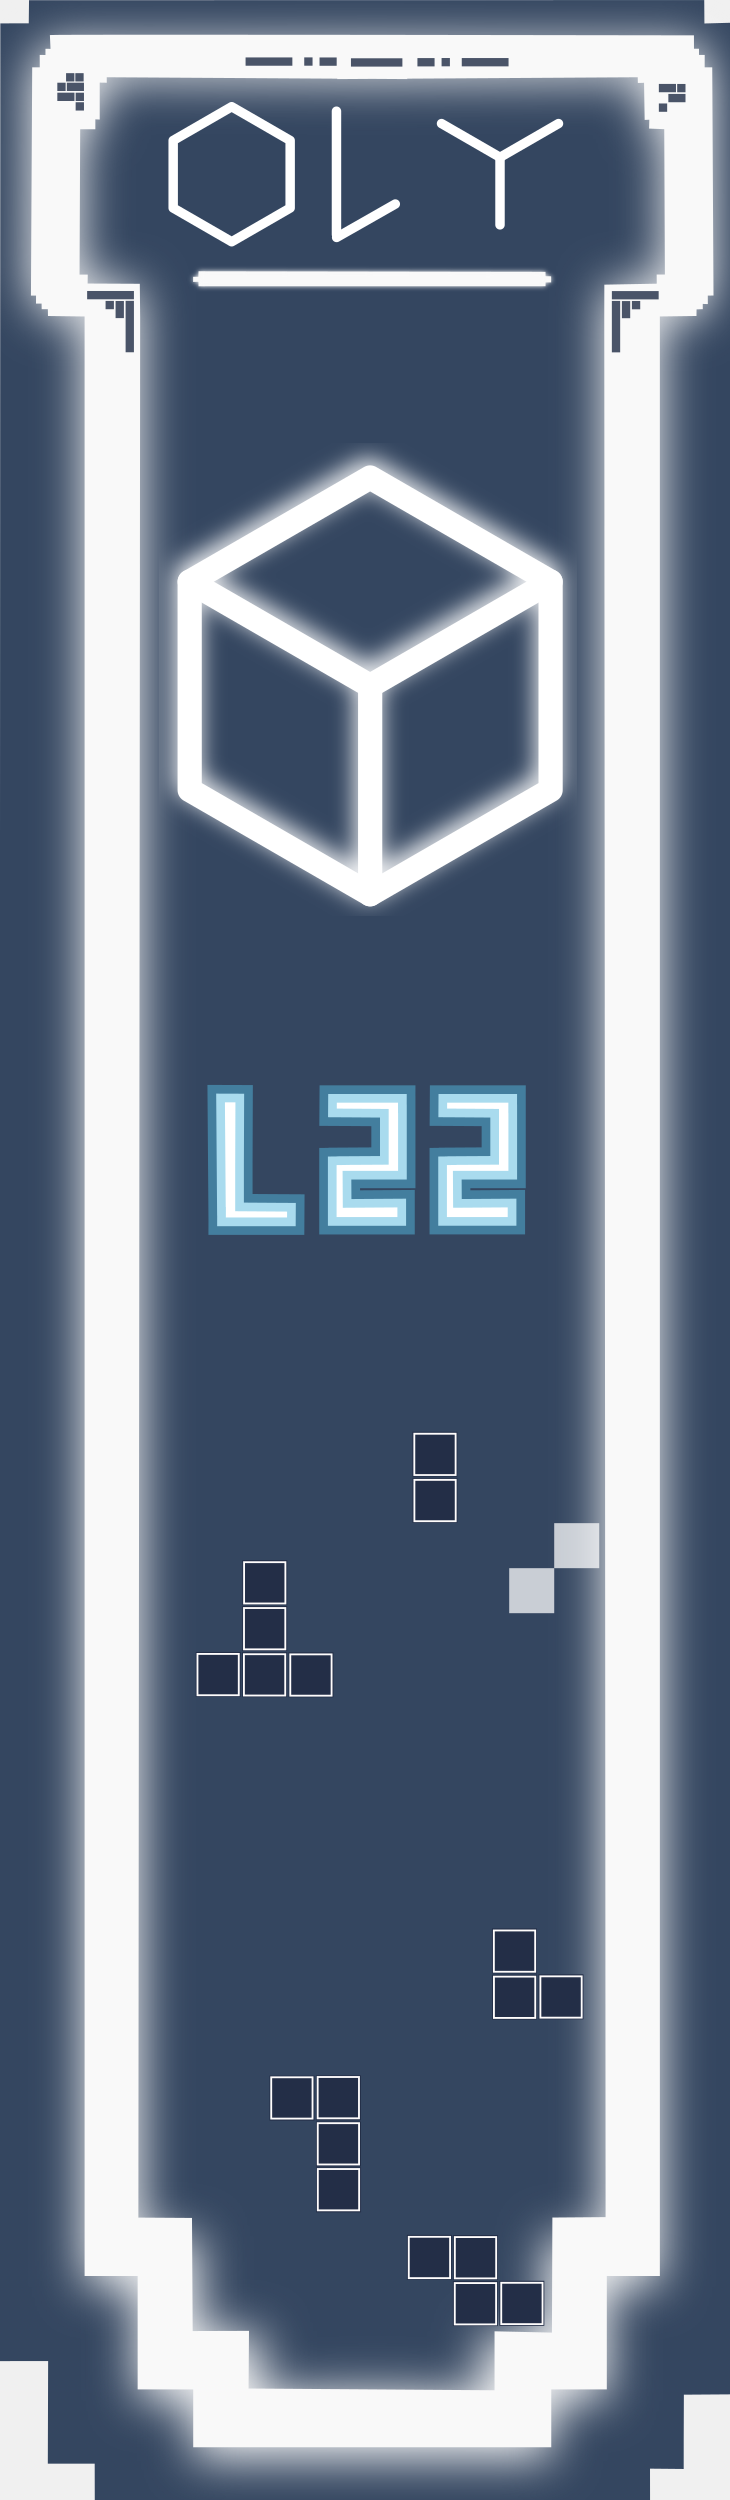
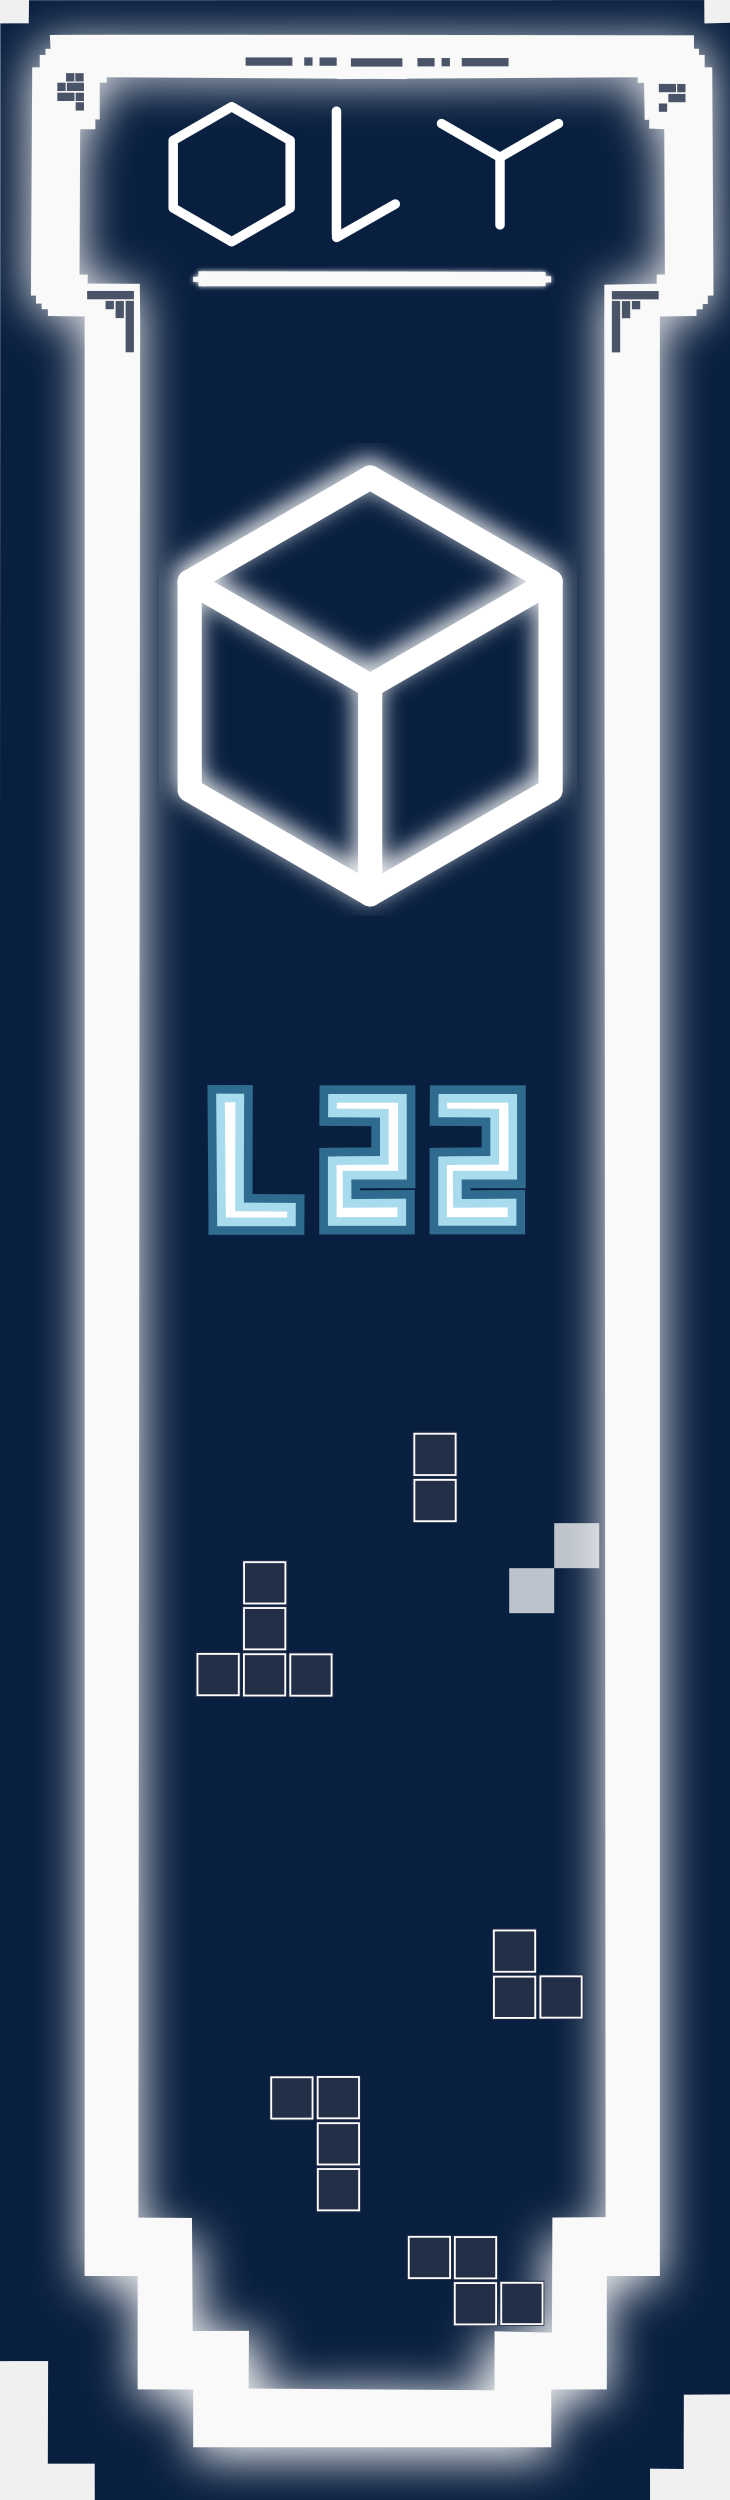
<svg xmlns="http://www.w3.org/2000/svg" width="146" height="500" viewBox="0 0 38.629 132.292" version="1.1" id="svg8">
  <defs id="defs2">
    <filter style="color-interpolation-filters:sRGB" id="filter1280" x="-0.083" width="1.165" y="-0.023" height="1.046">
      <feGaussianBlur stdDeviation="4.705" id="feGaussianBlur1282" />
    </filter>
    <filter style="color-interpolation-filters:sRGB" id="filter1398" x="-0.078" width="1.155" y="-0.067" height="1.134">
      <feGaussianBlur stdDeviation="0.56" id="feGaussianBlur1400" />
    </filter>
    <filter style="color-interpolation-filters:sRGB" id="filter1458" x="-0.019" width="1.038" y="-0.449" height="1.898">
      <feGaussianBlur stdDeviation="0.148" id="feGaussianBlur1460" />
    </filter>
  </defs>
  <g id="layer1" transform="translate(0,-164.7083)">
-     <path style="opacity:0.811;fill:#091f3f;fill-opacity:1;fill-rule:nonzero;stroke:none;stroke-width:0.1;stroke-linecap:round;stroke-linejoin:round;stroke-miterlimit:4;stroke-dasharray:none;stroke-dashoffset:0;stroke-opacity:1" d="m 1.521,165.942 0.015,-1.223 35.73,-0.007 0.009,1.239 1.375,-0.038 -0.019,125.497 -2.443,0.018 -0.008,2.388 -10e-4,1.543 -1.783,-0.017 0.003,1.668 -29.384,0.002 -0.004,-1.936 -2.481,0.003 0.017,-5.432 -2.581,0.004 L 0.018,165.946 Z" id="rect836" />
+     <path style="opacity:1;fill:#091f3f;fill-opacity:1;fill-rule:nonzero;stroke:none;stroke-width:0.1;stroke-linecap:round;stroke-linejoin:round;stroke-miterlimit:4;stroke-dasharray:none;stroke-dashoffset:0;stroke-opacity:1" d="m 1.521,165.942 0.015,-1.223 35.73,-0.007 0.009,1.239 1.375,-0.038 -0.019,125.497 -2.443,0.018 -0.008,2.388 -10e-4,1.543 -1.783,-0.017 0.003,1.668 -29.384,0.002 -0.004,-1.936 -2.481,0.003 0.017,-5.432 -2.581,0.004 L 0.018,165.946 Z" id="rect836" />
    <path id="path998" d="M 67.443,4.646 V 4.672 L 10.102,4.773 V 5.531 L 9.092,5.783 V 7.045 H 7.828 L 7.955,9.57 H 6.439 L 6.188,56.164 l 1.01,0.127 0.127,1.641 0.883,-0.125 0.127,1.135 h 1.137 l 0.125,1.391 7.324,0.1 V 460.488 h 10.607 v 23.146 h 11.111 v 11.82 h 22.617 26.375 22.617 v -11.82 h 11.111 V 460.488 H 131.967 V 60.432 l 7.324,-0.1 0.125,-1.391 h 1.137 l 0.127,-1.135 0.883,0.125 0.127,-1.641 1.01,-0.127 -0.252,-46.594 h -1.516 l 0.127,-2.525 h -1.264 V 5.783 L 138.785,5.531 V 4.773 L 81.443,4.672 V 4.646 l -7,0.012 z m -46.104,6.945 46.104,0.291 v 0.088 l 7,-0.045 7,0.045 v -0.088 l 46.104,-0.291 -0.125,1.389 1.389,-0.252 0.125,7.576 0.885,-0.127 v 1.895 l 3.029,0.125 0.127,29.674 h -1.641 l 0.125,1.895 -10.48,0.379 -0.125,6.439 V 450.637 h -11.617 v 19.701 H 96.611 v 12.312 c 0,0 -4.878,-0.141 -10.619,-0.273 -2.292,-0.198 -6.659,-0.235 -11.549,-0.197 -4.877,-0.037 -9.234,0.001 -11.531,0.197 -5.75,0.133 -10.637,0.273 -10.637,0.273 v -12.312 H 39.648 V 450.637 H 28.031 V 60.584 l -0.125,-6.439 -10.48,-0.379 0.125,-1.895 h -1.641 l 0.127,-29.674 3.029,-0.125 v -1.895 l 0.885,0.127 0.125,-7.576 1.389,0.252 z" style="fill:#f9f9f9;fill-opacity:1;stroke:none;stroke-width:1px;stroke-linecap:butt;stroke-linejoin:miter;stroke-opacity:1;filter:url(#filter1280)" transform="matrix(0.2649063,0,0,0.2603738,-0.0240453,165.7643)" />
    <g style="stroke:#ffffff;stroke-width:1.161;stroke-linecap:round;stroke-linejoin:round;stroke-miterlimit:4;stroke-dasharray:none;stroke-opacity:1;filter:url(#filter1398)" transform="matrix(1.102725,0,0,1.102725,0.3804346,-38.63565)" id="g1332">
      <path style="fill:none;stroke:#ffffff;stroke-width:1.161;stroke-linecap:round;stroke-linejoin:round;stroke-miterlimit:4;stroke-dasharray:none;stroke-opacity:1" d="m 8.66,212 v 10 l 8.66,5 8.66,-5 v -10 l -8.66,-5 z" id="path1326" />
      <path style="fill:none;stroke:#ffffff;stroke-width:1.161;stroke-linecap:round;stroke-linejoin:round;stroke-miterlimit:4;stroke-dasharray:none;stroke-opacity:1" d="m 8.66,212 8.66,5 8.66,-5" id="path1328" />
      <path style="fill:none;stroke:#ffffff;stroke-width:1.161;stroke-linecap:round;stroke-linejoin:round;stroke-miterlimit:4;stroke-dasharray:none;stroke-opacity:1" d="m 17.321,217 v 10" id="path1330" />
    </g>
    <g id="g951" transform="matrix(1.102725,0,0,1.102725,0.487275,-38.28854)" style="stroke:#ffffff;stroke-width:1.161;stroke-linecap:round;stroke-linejoin:round;stroke-miterlimit:4;stroke-dasharray:none;stroke-opacity:1">
      <path id="path838" d="m 8.66,212 v 10 l 8.66,5 8.66,-5 v -10 l -8.66,-5 z" style="fill:none;stroke:#ffffff;stroke-width:1.161;stroke-linecap:round;stroke-linejoin:round;stroke-miterlimit:4;stroke-dasharray:none;stroke-opacity:1" />
      <path id="path840" d="m 8.66,212 8.66,5 8.66,-5" style="fill:none;stroke:#ffffff;stroke-width:1.161;stroke-linecap:round;stroke-linejoin:round;stroke-miterlimit:4;stroke-dasharray:none;stroke-opacity:1" />
      <path id="path842" d="m 17.321,217 v 10" style="fill:none;stroke:#ffffff;stroke-width:1.161;stroke-linecap:round;stroke-linejoin:round;stroke-miterlimit:4;stroke-dasharray:none;stroke-opacity:1" />
    </g>
    <path style="fill:#f9f9f9;fill-opacity:1;stroke:none;stroke-width:0.325px;stroke-linecap:butt;stroke-linejoin:miter;stroke-opacity:1" d="m 10.498,179.354 -0.278,0.001 v 0.272 l 0.283,-0.008 0.003,0.236 18.361,-0.003 0.002,-0.201 0.295,0.002 v -0.323 l -0.297,-0.005 -0.001,-0.231 -18.36,-0.03 z" id="path1306" />
    <path id="path1308" d="m 10.498,179.354 -0.278,0.001 v 0.272 l 0.283,-0.008 0.003,0.236 18.361,-0.003 0.002,-0.201 0.295,0.002 v -0.323 l -0.297,-0.005 -0.001,-0.231 -18.36,-0.03 z" style="fill:#f9f9f9;fill-opacity:1;stroke:none;stroke-width:0.325px;stroke-linecap:butt;stroke-linejoin:miter;stroke-opacity:1;filter:url(#filter1458)" />
    <rect style="opacity:0.47;fill:#091f3f;fill-opacity:1;fill-rule:nonzero;stroke:none;stroke-width:0.883;stroke-linecap:butt;stroke-linejoin:miter;stroke-miterlimit:4;stroke-dasharray:none;stroke-dashoffset:0;stroke-opacity:1" id="rect1462" width="0.334" height="2.439" x="6.749" y="180.398" />
    <rect y="180.375" x="6.158" height="2.439" width="0.334" id="rect1464" style="opacity:0.47;fill:#091f3f;fill-opacity:1;fill-rule:nonzero;stroke:none;stroke-width:0.883;stroke-linecap:butt;stroke-linejoin:miter;stroke-miterlimit:4;stroke-dasharray:none;stroke-dashoffset:0;stroke-opacity:1" />
    <rect style="opacity:0.47;fill:#091f3f;fill-opacity:1;fill-rule:nonzero;stroke:none;stroke-width:0.376;stroke-linecap:butt;stroke-linejoin:miter;stroke-miterlimit:4;stroke-dasharray:none;stroke-dashoffset:0;stroke-opacity:1" id="rect1466" width="0.334" height="0.443" x="5.824" y="180.375" />
    <rect y="180.672" x="-32.594" height="2.439" width="0.334" id="rect1471" style="opacity:0.47;fill:#091f3f;fill-opacity:1;fill-rule:nonzero;stroke:none;stroke-width:0.883;stroke-linecap:butt;stroke-linejoin:miter;stroke-miterlimit:4;stroke-dasharray:none;stroke-dashoffset:0;stroke-opacity:1" transform="scale(-1,1)" />
    <rect style="opacity:0.47;fill:#091f3f;fill-opacity:1;fill-rule:nonzero;stroke:none;stroke-width:0.883;stroke-linecap:butt;stroke-linejoin:miter;stroke-miterlimit:4;stroke-dasharray:none;stroke-dashoffset:0;stroke-opacity:1" id="rect1473" width="0.334" height="2.439" x="-33.185" y="180.649" transform="scale(-1,1)" />
    <rect y="180.649" x="-33.519" height="0.443" width="0.334" id="rect1475" style="opacity:0.47;fill:#091f3f;fill-opacity:1;fill-rule:nonzero;stroke:none;stroke-width:0.376;stroke-linecap:butt;stroke-linejoin:miter;stroke-miterlimit:4;stroke-dasharray:none;stroke-dashoffset:0;stroke-opacity:1" transform="scale(-1,1)" />
    <rect y="-169.596" x="4.243" height="1.353" width="0.334" id="rect1479" style="opacity:0.47;fill:#091f3f;fill-opacity:1;fill-rule:nonzero;stroke:none;stroke-width:0.658;stroke-linecap:butt;stroke-linejoin:miter;stroke-miterlimit:4;stroke-dasharray:none;stroke-dashoffset:0;stroke-opacity:1" transform="scale(1,-1)" />
    <rect style="opacity:0.47;fill:#091f3f;fill-opacity:1;fill-rule:nonzero;stroke:none;stroke-width:0.561;stroke-linecap:butt;stroke-linejoin:miter;stroke-miterlimit:4;stroke-dasharray:none;stroke-dashoffset:0;stroke-opacity:1" id="rect1481" width="0.334" height="0.986" x="3.909" y="-169.596" transform="scale(1,-1)" />
    <rect y="-169.596" x="3.575" height="0.443" width="0.334" id="rect1483" style="opacity:0.47;fill:#091f3f;fill-opacity:1;fill-rule:nonzero;stroke:none;stroke-width:0.376;stroke-linecap:butt;stroke-linejoin:miter;stroke-miterlimit:4;stroke-dasharray:none;stroke-dashoffset:0;stroke-opacity:1" transform="scale(1,-1)" />
    <rect transform="matrix(0,-1,-1,0,0,0)" style="opacity:0.47;fill:#091f3f;fill-opacity:1;fill-rule:nonzero;stroke:none;stroke-width:0.693;stroke-linecap:butt;stroke-linejoin:miter;stroke-miterlimit:4;stroke-dasharray:none;stroke-dashoffset:0;stroke-opacity:1" id="rect1485" width="0.334" height="1.502" x="-169.93" y="-4.577" />
    <rect y="245.309" x="29.327" height="2.382" width="2.382" id="rect1487" style="opacity:0.734;fill:#ffffff;fill-opacity:1;fill-rule:nonzero;stroke:none;stroke-width:0.605;stroke-linecap:butt;stroke-linejoin:miter;stroke-miterlimit:4;stroke-dasharray:none;stroke-dashoffset:0;stroke-opacity:1" />
    <rect style="opacity:0.734;fill:#ffffff;fill-opacity:1;fill-rule:nonzero;stroke:none;stroke-width:0.605;stroke-linecap:butt;stroke-linejoin:miter;stroke-miterlimit:4;stroke-dasharray:none;stroke-dashoffset:0;stroke-opacity:1" id="rect1489" width="2.382" height="2.382" x="26.945" y="247.691" />
    <g id="g873" transform="translate(-1.111691,-0.5464924)">
      <rect y="279.944" x="17.836" height="2.382" width="2.382" id="rect1493" style="opacity:1;fill:#232e47;fill-opacity:1;fill-rule:nonzero;stroke:none;stroke-width:0.605;stroke-linecap:butt;stroke-linejoin:miter;stroke-miterlimit:4;stroke-dasharray:none;stroke-dashoffset:0;stroke-opacity:1" />
      <rect y="280.033" x="17.93" height="2.186" width="2.186" id="rect869" style="opacity:1;fill:#232e47;fill-opacity:1;fill-rule:nonzero;stroke:#fffdfd;stroke-width:0.098;stroke-linecap:butt;stroke-linejoin:miter;stroke-miterlimit:4;stroke-dasharray:none;stroke-dashoffset:0;stroke-opacity:1" />
    </g>
    <g transform="translate(-1.115825,-2.973218)" id="g879">
      <rect style="opacity:1;fill:#232e47;fill-opacity:1;fill-rule:nonzero;stroke:none;stroke-width:0.605;stroke-linecap:butt;stroke-linejoin:miter;stroke-miterlimit:4;stroke-dasharray:none;stroke-dashoffset:0;stroke-opacity:1" id="rect875" width="2.382" height="2.382" x="17.836" y="279.944" />
      <rect style="opacity:1;fill:#232e47;fill-opacity:1;fill-rule:nonzero;stroke:#fffdfd;stroke-width:0.098;stroke-linecap:butt;stroke-linejoin:miter;stroke-miterlimit:4;stroke-dasharray:none;stroke-dashoffset:0;stroke-opacity:1" id="rect877" width="2.186" height="2.186" x="17.93" y="280.033" />
    </g>
    <g transform="translate(-1.119959,-5.416479)" id="g885">
      <rect style="opacity:1;fill:#232e47;fill-opacity:1;fill-rule:nonzero;stroke:none;stroke-width:0.605;stroke-linecap:butt;stroke-linejoin:miter;stroke-miterlimit:4;stroke-dasharray:none;stroke-dashoffset:0;stroke-opacity:1" id="rect881" width="2.382" height="2.382" x="17.836" y="279.944" />
      <rect style="opacity:1;fill:#232e47;fill-opacity:1;fill-rule:nonzero;stroke:#fffdfd;stroke-width:0.098;stroke-linecap:butt;stroke-linejoin:miter;stroke-miterlimit:4;stroke-dasharray:none;stroke-dashoffset:0;stroke-opacity:1" id="rect883" width="2.186" height="2.186" x="17.93" y="280.033" />
    </g>
    <g id="g891" transform="translate(-3.57797,-5.401365)">
      <rect y="279.944" x="17.836" height="2.382" width="2.382" id="rect887" style="opacity:1;fill:#232e47;fill-opacity:1;fill-rule:nonzero;stroke:none;stroke-width:0.605;stroke-linecap:butt;stroke-linejoin:miter;stroke-miterlimit:4;stroke-dasharray:none;stroke-dashoffset:0;stroke-opacity:1" />
      <rect y="280.033" x="17.93" height="2.186" width="2.186" id="rect889" style="opacity:1;fill:#232e47;fill-opacity:1;fill-rule:nonzero;stroke:#fffdfd;stroke-width:0.098;stroke-linecap:butt;stroke-linejoin:miter;stroke-miterlimit:4;stroke-dasharray:none;stroke-dashoffset:0;stroke-opacity:1" />
    </g>
    <g id="g897" transform="rotate(-180,23.12474,274.5404)">
      <rect y="279.944" x="17.836" height="2.382" width="2.382" id="rect893" style="opacity:1;fill:#232e47;fill-opacity:1;fill-rule:nonzero;stroke:none;stroke-width:0.605;stroke-linecap:butt;stroke-linejoin:miter;stroke-miterlimit:4;stroke-dasharray:none;stroke-dashoffset:0;stroke-opacity:1" />
      <rect y="280.033" x="17.93" height="2.186" width="2.186" id="rect895" style="opacity:1;fill:#232e47;fill-opacity:1;fill-rule:nonzero;stroke:#fffdfd;stroke-width:0.098;stroke-linecap:butt;stroke-linejoin:miter;stroke-miterlimit:4;stroke-dasharray:none;stroke-dashoffset:0;stroke-opacity:1" />
    </g>
    <g id="g903" transform="rotate(-180,23.1268,275.7621)">
      <rect y="279.944" x="17.836" height="2.382" width="2.382" id="rect899" style="opacity:1;fill:#232e47;fill-opacity:1;fill-rule:nonzero;stroke:none;stroke-width:0.605;stroke-linecap:butt;stroke-linejoin:miter;stroke-miterlimit:4;stroke-dasharray:none;stroke-dashoffset:0;stroke-opacity:1" />
      <rect y="280.033" x="17.93" height="2.186" width="2.186" id="rect901" style="opacity:1;fill:#232e47;fill-opacity:1;fill-rule:nonzero;stroke:#fffdfd;stroke-width:0.098;stroke-linecap:butt;stroke-linejoin:miter;stroke-miterlimit:4;stroke-dasharray:none;stroke-dashoffset:0;stroke-opacity:1" />
    </g>
    <g transform="rotate(-180,24.35581,275.7545)" id="g909">
      <rect style="opacity:1;fill:#232e47;fill-opacity:1;fill-rule:nonzero;stroke:none;stroke-width:0.605;stroke-linecap:butt;stroke-linejoin:miter;stroke-miterlimit:4;stroke-dasharray:none;stroke-dashoffset:0;stroke-opacity:1" id="rect905" width="2.382" height="2.382" x="17.836" y="279.944" />
      <rect style="opacity:1;fill:#232e47;fill-opacity:1;fill-rule:nonzero;stroke:#fffdfd;stroke-width:0.098;stroke-linecap:butt;stroke-linejoin:miter;stroke-miterlimit:4;stroke-dasharray:none;stroke-dashoffset:0;stroke-opacity:1" id="rect907" width="2.186" height="2.186" x="17.93" y="280.033" />
    </g>
    <g transform="matrix(1,0,0,-1,-5.014295,529.5927)" id="g915">
      <rect style="opacity:1;fill:#232e47;fill-opacity:1;fill-rule:nonzero;stroke:none;stroke-width:0.605;stroke-linecap:butt;stroke-linejoin:miter;stroke-miterlimit:4;stroke-dasharray:none;stroke-dashoffset:0;stroke-opacity:1" id="rect911" width="2.382" height="2.382" x="17.836" y="279.944" />
      <rect style="opacity:1;fill:#232e47;fill-opacity:1;fill-rule:nonzero;stroke:#fffdfd;stroke-width:0.098;stroke-linecap:butt;stroke-linejoin:miter;stroke-miterlimit:4;stroke-dasharray:none;stroke-dashoffset:0;stroke-opacity:1" id="rect913" width="2.186" height="2.186" x="17.93" y="280.033" />
    </g>
    <g id="g921" transform="matrix(1,0,0,-1,-5.018429,532.0194)">
      <rect y="279.944" x="17.836" height="2.382" width="2.382" id="rect917" style="opacity:1;fill:#232e47;fill-opacity:1;fill-rule:nonzero;stroke:none;stroke-width:0.605;stroke-linecap:butt;stroke-linejoin:miter;stroke-miterlimit:4;stroke-dasharray:none;stroke-dashoffset:0;stroke-opacity:1" />
      <rect y="280.033" x="17.93" height="2.186" width="2.186" id="rect919" style="opacity:1;fill:#232e47;fill-opacity:1;fill-rule:nonzero;stroke:#fffdfd;stroke-width:0.098;stroke-linecap:butt;stroke-linejoin:miter;stroke-miterlimit:4;stroke-dasharray:none;stroke-dashoffset:0;stroke-opacity:1" />
    </g>
    <g id="g927" transform="matrix(1,0,0,-1,-5.022563,534.4627)">
      <rect y="279.944" x="17.836" height="2.382" width="2.382" id="rect923" style="opacity:1;fill:#232e47;fill-opacity:1;fill-rule:nonzero;stroke:none;stroke-width:0.605;stroke-linecap:butt;stroke-linejoin:miter;stroke-miterlimit:4;stroke-dasharray:none;stroke-dashoffset:0;stroke-opacity:1" />
      <rect y="280.033" x="17.93" height="2.186" width="2.186" id="rect925" style="opacity:1;fill:#232e47;fill-opacity:1;fill-rule:nonzero;stroke:#fffdfd;stroke-width:0.098;stroke-linecap:butt;stroke-linejoin:miter;stroke-miterlimit:4;stroke-dasharray:none;stroke-dashoffset:0;stroke-opacity:1" />
    </g>
    <g transform="matrix(1,0,0,-1,-7.480574,534.4475)" id="g933">
      <rect style="opacity:1;fill:#232e47;fill-opacity:1;fill-rule:nonzero;stroke:none;stroke-width:0.605;stroke-linecap:butt;stroke-linejoin:miter;stroke-miterlimit:4;stroke-dasharray:none;stroke-dashoffset:0;stroke-opacity:1" id="rect929" width="2.382" height="2.382" x="17.836" y="279.944" />
      <rect style="opacity:1;fill:#232e47;fill-opacity:1;fill-rule:nonzero;stroke:#fffdfd;stroke-width:0.098;stroke-linecap:butt;stroke-linejoin:miter;stroke-miterlimit:4;stroke-dasharray:none;stroke-dashoffset:0;stroke-opacity:1" id="rect931" width="2.186" height="2.186" x="17.93" y="280.033" />
    </g>
    <g id="g939" transform="matrix(1,0,0,-1,-2.569497,534.4709)">
      <rect y="279.944" x="17.836" height="2.382" width="2.382" id="rect935" style="opacity:1;fill:#232e47;fill-opacity:1;fill-rule:nonzero;stroke:none;stroke-width:0.605;stroke-linecap:butt;stroke-linejoin:miter;stroke-miterlimit:4;stroke-dasharray:none;stroke-dashoffset:0;stroke-opacity:1" />
      <rect y="280.033" x="17.93" height="2.186" width="2.186" id="rect937" style="opacity:1;fill:#232e47;fill-opacity:1;fill-rule:nonzero;stroke:#fffdfd;stroke-width:0.098;stroke-linecap:butt;stroke-linejoin:miter;stroke-miterlimit:4;stroke-dasharray:none;stroke-dashoffset:0;stroke-opacity:1" />
    </g>
    <g transform="rotate(-180,21.01999,261.3975)" id="g945">
      <rect style="opacity:1;fill:#232e47;fill-opacity:1;fill-rule:nonzero;stroke:none;stroke-width:0.605;stroke-linecap:butt;stroke-linejoin:miter;stroke-miterlimit:4;stroke-dasharray:none;stroke-dashoffset:0;stroke-opacity:1" id="rect941" width="2.382" height="2.382" x="17.836" y="279.944" />
      <rect style="opacity:1;fill:#232e47;fill-opacity:1;fill-rule:nonzero;stroke:#fffdfd;stroke-width:0.098;stroke-linecap:butt;stroke-linejoin:miter;stroke-miterlimit:4;stroke-dasharray:none;stroke-dashoffset:0;stroke-opacity:1" id="rect943" width="2.186" height="2.186" x="17.93" y="280.033" />
    </g>
    <g transform="rotate(-180,21.02206,262.6191)" id="g952">
      <rect style="opacity:1;fill:#232e47;fill-opacity:1;fill-rule:nonzero;stroke:none;stroke-width:0.605;stroke-linecap:butt;stroke-linejoin:miter;stroke-miterlimit:4;stroke-dasharray:none;stroke-dashoffset:0;stroke-opacity:1" id="rect947" width="2.382" height="2.382" x="17.836" y="279.944" />
      <rect style="opacity:1;fill:#232e47;fill-opacity:1;fill-rule:nonzero;stroke:#fffdfd;stroke-width:0.098;stroke-linecap:butt;stroke-linejoin:miter;stroke-miterlimit:4;stroke-dasharray:none;stroke-dashoffset:0;stroke-opacity:1" id="rect949" width="2.186" height="2.186" x="17.93" y="280.033" />
    </g>
    <g transform="rotate(-180,22.09097,283.8704)" id="g958">
      <rect style="opacity:1;fill:#232e47;fill-opacity:1;fill-rule:nonzero;stroke:none;stroke-width:0.605;stroke-linecap:butt;stroke-linejoin:miter;stroke-miterlimit:4;stroke-dasharray:none;stroke-dashoffset:0;stroke-opacity:1" id="rect954" width="2.382" height="2.382" x="17.836" y="279.944" />
      <rect style="opacity:1;fill:#232e47;fill-opacity:1;fill-rule:nonzero;stroke:#fffdfd;stroke-width:0.098;stroke-linecap:butt;stroke-linejoin:miter;stroke-miterlimit:4;stroke-dasharray:none;stroke-dashoffset:0;stroke-opacity:1" id="rect956" width="2.186" height="2.186" x="17.93" y="280.033" />
    </g>
    <g id="g964" transform="rotate(-180,23.31997,283.8628)">
      <rect y="279.944" x="17.836" height="2.382" width="2.382" id="rect960" style="opacity:1;fill:#232e47;fill-opacity:1;fill-rule:nonzero;stroke:none;stroke-width:0.605;stroke-linecap:butt;stroke-linejoin:miter;stroke-miterlimit:4;stroke-dasharray:none;stroke-dashoffset:0;stroke-opacity:1" />
      <rect y="280.033" x="17.93" height="2.186" width="2.186" id="rect962" style="opacity:1;fill:#232e47;fill-opacity:1;fill-rule:nonzero;stroke:#fffdfd;stroke-width:0.098;stroke-linecap:butt;stroke-linejoin:miter;stroke-miterlimit:4;stroke-dasharray:none;stroke-dashoffset:0;stroke-opacity:1" />
    </g>
    <g transform="rotate(-180,22.09261,282.6526)" id="g976">
      <rect style="opacity:1;fill:#232e47;fill-opacity:1;fill-rule:nonzero;stroke:none;stroke-width:0.605;stroke-linecap:butt;stroke-linejoin:miter;stroke-miterlimit:4;stroke-dasharray:none;stroke-dashoffset:0;stroke-opacity:1" id="rect972" width="2.382" height="2.382" x="17.836" y="279.944" />
      <rect style="opacity:1;fill:#232e47;fill-opacity:1;fill-rule:nonzero;stroke:#fffdfd;stroke-width:0.098;stroke-linecap:butt;stroke-linejoin:miter;stroke-miterlimit:4;stroke-dasharray:none;stroke-dashoffset:0;stroke-opacity:1" id="rect974" width="2.186" height="2.186" x="17.93" y="280.033" />
    </g>
    <g id="g922" transform="rotate(-180,20.87362,282.6467)">
      <rect y="279.944" x="17.836" height="2.382" width="2.382" id="rect918" style="opacity:1;fill:#232e47;fill-opacity:1;fill-rule:nonzero;stroke:none;stroke-width:0.605;stroke-linecap:butt;stroke-linejoin:miter;stroke-miterlimit:4;stroke-dasharray:none;stroke-dashoffset:0;stroke-opacity:1" />
      <rect y="280.033" x="17.93" height="2.186" width="2.186" id="rect920" style="opacity:1;fill:#232e47;fill-opacity:1;fill-rule:nonzero;stroke:#fffdfd;stroke-width:0.098;stroke-linecap:butt;stroke-linejoin:miter;stroke-miterlimit:4;stroke-dasharray:none;stroke-dashoffset:0;stroke-opacity:1" />
    </g>
    <path id="path924" d="m 9.164,172.141 v 3.574 l 3.095,1.787 3.095,-1.787 v -3.574 l -3.095,-1.787 z" style="fill:none;stroke:#ffffff;stroke-width:0.5;stroke-linecap:round;stroke-linejoin:round;stroke-miterlimit:4;stroke-dasharray:none;stroke-opacity:1" />
    <g style="stroke-width:1.543;stroke-miterlimit:4;stroke-dasharray:none" id="g959" transform="matrix(0.324099,0,0,0.324099,47.22584,108.0851)">
      <path id="path936" d="m -73.627,194.884 9.55,5.514 9.55,-5.514" style="fill:none;stroke:#ffffff;stroke-width:1.543;stroke-linecap:round;stroke-linejoin:round;stroke-miterlimit:4;stroke-dasharray:none;stroke-opacity:1" />
      <path id="path938" d="m -64.077,200.397 v 11.027" style="fill:none;stroke:#ffffff;stroke-width:1.543;stroke-linecap:round;stroke-linejoin:round;stroke-miterlimit:4;stroke-dasharray:none;stroke-opacity:1" />
    </g>
    <g style="stroke-width:1.543;stroke-miterlimit:4;stroke-dasharray:none" id="g969" transform="matrix(0.324099,0,0,0.324099,38.38645,109.161)">
      <path style="fill:none;stroke:#ffffff;stroke-width:1.543;stroke-linecap:round;stroke-linejoin:round;stroke-miterlimit:4;stroke-dasharray:none;stroke-opacity:1" d="M -63.505,189.545 V 209.694" id="path946" />
      <path id="path965" d="m -53.897,204.702 -9.582,5.457" style="fill:#83a9ff;fill-opacity:1;stroke:#ffffff;stroke-width:1.543;stroke-linecap:round;stroke-linejoin:round;stroke-miterlimit:4;stroke-dasharray:none;stroke-opacity:1" />
    </g>
    <rect style="opacity:1;fill:#222e47;fill-opacity:0.812;fill-rule:nonzero;stroke:none;stroke-width:0.034;stroke-linecap:butt;stroke-linejoin:miter;stroke-miterlimit:4;stroke-dasharray:none;stroke-dashoffset:0;stroke-opacity:1" id="rect993" width="0.44" height="0.44" x="6.182" y="181.896" />
    <path style="fill:#f9f9f9;fill-opacity:1;stroke:none;stroke-width:0.262px;stroke-linecap:butt;stroke-linejoin:miter;stroke-opacity:1" d="m 2.64,166.566 0.033,0.727 -0.267,-0.002 v 0.327 l -0.305,-0.003 0.004,0.657 H 1.704 l -0.067,12.077 0.27,0.002 -0.002,0.423 0.296,-0.002 0.004,0.297 0.327,0.003 0.007,0.358 1.938,0.026 v 103.692 h 2.807 v 5.999 h 2.94 v 3.064 h 5.984 6.978 5.984 v -3.064 h 2.94 v -5.999 h 2.807 V 181.455 l 1.938,-0.026 0.004,-0.349 0.33,-0.012 -0.002,-0.277 0.269,0.009 -0.002,-0.449 0.302,-0.004 -0.067,-12.077 h -0.401 l 0.003,-0.655 h -0.303 v -0.327 l -0.265,-0.002 -0.002,-0.707 c 0,0 -34.063,-0.066 -34.081,-0.015 z m 3.007,2.23 12.198,0.075 v 0.023 l 1.852,-0.012 1.852,0.012 v -0.023 l 12.198,-0.075 0.006,0.303 0.328,-0.009 0.033,1.964 0.246,-0.01 -0.012,0.468 0.802,0.032 0.034,7.691 H 34.749 l 0.004,0.485 -2.773,0.052 -0.004,1.721 0.07,100.538 -2.816,0.023 -0.023,6.089 -3.037,-0.07 -4e-6,3.121 -13.017,-0.093 0.023,-3.051 -2.98,0.01 -0.037,-5.985 -2.837,-0.019 0.094,-100.56 -0.018,-1.77 -2.761,-0.014 0.006,-0.474 h -0.434 l 0.034,-7.691 0.802,0.002 2.1e-6,-0.526 0.231,0.012 6.615e-4,-1.955 0.374,0.006 z" id="path971" />
    <rect y="180.635" x="6.116" height="0.907" width="0.44" id="rect989" style="opacity:1;fill:#222e47;fill-opacity:0.812;fill-rule:nonzero;stroke:none;stroke-width:0.049;stroke-linecap:butt;stroke-linejoin:miter;stroke-miterlimit:4;stroke-dasharray:none;stroke-dashoffset:0;stroke-opacity:1" />
    <rect y="-7.087" x="180.106" height="2.476" width="0.44" id="rect991" style="opacity:1;fill:#222e47;fill-opacity:0.812;fill-rule:nonzero;stroke:none;stroke-width:0.08;stroke-linecap:butt;stroke-linejoin:miter;stroke-miterlimit:4;stroke-dasharray:none;stroke-dashoffset:0;stroke-opacity:1" transform="rotate(90)" />
    <rect style="opacity:1;fill:#222e47;fill-opacity:0.812;fill-rule:nonzero;stroke:none;stroke-width:0.084;stroke-linecap:butt;stroke-linejoin:miter;stroke-miterlimit:4;stroke-dasharray:none;stroke-dashoffset:0;stroke-opacity:1" id="rect987" width="0.44" height="2.722" x="6.647" y="180.627" />
    <rect y="180.631" x="5.587" height="0.44" width="0.44" id="rect995" style="opacity:1;fill:#222e47;fill-opacity:0.812;fill-rule:nonzero;stroke:none;stroke-width:0.034;stroke-linecap:butt;stroke-linejoin:miter;stroke-miterlimit:4;stroke-dasharray:none;stroke-dashoffset:0;stroke-opacity:1" />
    <rect y="169.614" x="4.003" height="0.44" width="0.44" id="rect997" style="opacity:1;fill:#222e47;fill-opacity:0.812;fill-rule:nonzero;stroke:none;stroke-width:0.034;stroke-linecap:butt;stroke-linejoin:miter;stroke-miterlimit:4;stroke-dasharray:none;stroke-dashoffset:0;stroke-opacity:1" />
    <rect style="opacity:1;fill:#222e47;fill-opacity:0.812;fill-rule:nonzero;stroke:none;stroke-width:0.049;stroke-linecap:butt;stroke-linejoin:miter;stroke-miterlimit:4;stroke-dasharray:none;stroke-dashoffset:0;stroke-opacity:1" id="rect999" width="0.44" height="0.907" x="169.612" y="-3.94" transform="rotate(90)" />
    <rect style="opacity:1;fill:#222e47;fill-opacity:0.812;fill-rule:nonzero;stroke:none;stroke-width:0.034;stroke-linecap:butt;stroke-linejoin:miter;stroke-miterlimit:4;stroke-dasharray:none;stroke-dashoffset:0;stroke-opacity:1" id="rect1001" width="0.44" height="0.44" x="4.003" y="170.118" />
    <rect style="opacity:1;fill:#222e47;fill-opacity:0.812;fill-rule:nonzero;stroke:none;stroke-width:0.034;stroke-linecap:butt;stroke-linejoin:miter;stroke-miterlimit:4;stroke-dasharray:none;stroke-dashoffset:0;stroke-opacity:1" id="rect1007" width="0.44" height="0.44" x="-3.473" y="169.085" transform="scale(-1,1)" />
    <rect transform="matrix(0,1,1,0,0,0)" y="3.536" x="169.083" height="0.907" width="0.44" id="rect1009" style="opacity:1;fill:#222e47;fill-opacity:0.812;fill-rule:nonzero;stroke:none;stroke-width:0.049;stroke-linecap:butt;stroke-linejoin:miter;stroke-miterlimit:4;stroke-dasharray:none;stroke-dashoffset:0;stroke-opacity:1" />
    <rect transform="matrix(0,1,1,0,0,0)" y="35.367" x="169.678" height="0.907" width="0.44" id="rect1011" style="opacity:1;fill:#222e47;fill-opacity:0.812;fill-rule:nonzero;stroke:none;stroke-width:0.049;stroke-linecap:butt;stroke-linejoin:miter;stroke-miterlimit:4;stroke-dasharray:none;stroke-dashoffset:0;stroke-opacity:1" />
    <rect y="170.184" x="-35.304" height="0.44" width="0.44" id="rect1013" style="opacity:1;fill:#222e47;fill-opacity:0.812;fill-rule:nonzero;stroke:none;stroke-width:0.034;stroke-linecap:butt;stroke-linejoin:miter;stroke-miterlimit:4;stroke-dasharray:none;stroke-dashoffset:0;stroke-opacity:1" transform="scale(-1,1)" />
    <rect y="169.151" x="35.834" height="0.44" width="0.44" id="rect1015" style="opacity:1;fill:#222e47;fill-opacity:0.812;fill-rule:nonzero;stroke:none;stroke-width:0.034;stroke-linecap:butt;stroke-linejoin:miter;stroke-miterlimit:4;stroke-dasharray:none;stroke-dashoffset:0;stroke-opacity:1" />
    <rect style="opacity:1;fill:#222e47;fill-opacity:0.812;fill-rule:nonzero;stroke:none;stroke-width:0.049;stroke-linecap:butt;stroke-linejoin:miter;stroke-miterlimit:4;stroke-dasharray:none;stroke-dashoffset:0;stroke-opacity:1" id="rect1017" width="0.44" height="0.907" x="169.149" y="-35.771" transform="rotate(90)" />
    <rect style="opacity:1;fill:#222e47;fill-opacity:0.812;fill-rule:nonzero;stroke:none;stroke-width:0.049;stroke-linecap:butt;stroke-linejoin:miter;stroke-miterlimit:4;stroke-dasharray:none;stroke-dashoffset:0;stroke-opacity:1" id="rect1019" width="0.44" height="0.907" x="-33.348" y="180.64" transform="scale(-1,1)" />
    <rect transform="matrix(0,1,1,0,0,0)" style="opacity:1;fill:#222e47;fill-opacity:0.812;fill-rule:nonzero;stroke:none;stroke-width:0.08;stroke-linecap:butt;stroke-linejoin:miter;stroke-miterlimit:4;stroke-dasharray:none;stroke-dashoffset:0;stroke-opacity:1" id="rect1021" width="0.44" height="2.476" x="180.111" y="32.378" />
    <rect y="180.632" x="-32.817" height="2.722" width="0.44" id="rect1023" style="opacity:1;fill:#222e47;fill-opacity:0.812;fill-rule:nonzero;stroke:none;stroke-width:0.084;stroke-linecap:butt;stroke-linejoin:miter;stroke-miterlimit:4;stroke-dasharray:none;stroke-dashoffset:0;stroke-opacity:1" transform="scale(-1,1)" />
    <rect style="opacity:1;fill:#222e47;fill-opacity:0.812;fill-rule:nonzero;stroke:none;stroke-width:0.034;stroke-linecap:butt;stroke-linejoin:miter;stroke-miterlimit:4;stroke-dasharray:none;stroke-dashoffset:0;stroke-opacity:1" id="rect1025" width="0.44" height="0.44" x="-33.878" y="180.635" transform="scale(-1,1)" />
    <rect y="168.58" x="3.986" height="0.44" width="0.44" id="rect1029" style="opacity:1;fill:#222e47;fill-opacity:0.812;fill-rule:nonzero;stroke:none;stroke-width:0.034;stroke-linecap:butt;stroke-linejoin:miter;stroke-miterlimit:4;stroke-dasharray:none;stroke-dashoffset:0;stroke-opacity:1" />
    <rect transform="scale(-1,1)" y="168.58" x="-3.936" height="0.44" width="0.44" id="rect1031" style="opacity:1;fill:#222e47;fill-opacity:0.812;fill-rule:nonzero;stroke:none;stroke-width:0.034;stroke-linecap:butt;stroke-linejoin:miter;stroke-miterlimit:4;stroke-dasharray:none;stroke-dashoffset:0;stroke-opacity:1" />
    <rect style="opacity:1;fill:#222e47;fill-opacity:0.812;fill-rule:nonzero;stroke:none;stroke-width:0.049;stroke-linecap:butt;stroke-linejoin:miter;stroke-miterlimit:4;stroke-dasharray:none;stroke-dashoffset:0;stroke-opacity:1" id="rect1033" width="0.44" height="0.907" x="167.749" y="-17.816" transform="rotate(90)" />
    <rect transform="rotate(90)" style="opacity:1;fill:#222e47;fill-opacity:0.812;fill-rule:nonzero;stroke:none;stroke-width:0.08;stroke-linecap:butt;stroke-linejoin:miter;stroke-miterlimit:4;stroke-dasharray:none;stroke-dashoffset:0;stroke-opacity:1" id="rect1035" width="0.44" height="2.476" x="167.747" y="-15.471" />
    <rect y="-21.293" x="167.793" height="2.722" width="0.44" id="rect1037" style="opacity:1;fill:#222e47;fill-opacity:0.812;fill-rule:nonzero;stroke:none;stroke-width:0.084;stroke-linecap:butt;stroke-linejoin:miter;stroke-miterlimit:4;stroke-dasharray:none;stroke-dashoffset:0;stroke-opacity:1" transform="rotate(90)" />
    <rect style="opacity:1;fill:#222e47;fill-opacity:0.812;fill-rule:nonzero;stroke:none;stroke-width:0.034;stroke-linecap:butt;stroke-linejoin:miter;stroke-miterlimit:4;stroke-dasharray:none;stroke-dashoffset:0;stroke-opacity:1" id="rect1039" width="0.44" height="0.44" x="16.099" y="167.745" />
    <rect transform="matrix(0,1,1,0,0,0)" y="22.089" x="167.782" height="0.907" width="0.44" id="rect1045" style="opacity:1;fill:#222e47;fill-opacity:0.812;fill-rule:nonzero;stroke:none;stroke-width:0.049;stroke-linecap:butt;stroke-linejoin:miter;stroke-miterlimit:4;stroke-dasharray:none;stroke-dashoffset:0;stroke-opacity:1" />
    <rect y="24.435" x="167.78" height="2.476" width="0.44" id="rect1047" style="opacity:1;fill:#222e47;fill-opacity:0.812;fill-rule:nonzero;stroke:none;stroke-width:0.08;stroke-linecap:butt;stroke-linejoin:miter;stroke-miterlimit:4;stroke-dasharray:none;stroke-dashoffset:0;stroke-opacity:1" transform="matrix(0,1,1,0,0,0)" />
    <rect y="167.778" x="-23.807" height="0.44" width="0.44" id="rect1049" style="opacity:1;fill:#222e47;fill-opacity:0.812;fill-rule:nonzero;stroke:none;stroke-width:0.034;stroke-linecap:butt;stroke-linejoin:miter;stroke-miterlimit:4;stroke-dasharray:none;stroke-dashoffset:0;stroke-opacity:1" transform="scale(-1,1)" />
    <g id="g1069" transform="translate(38.69531,10.11837)">
      <path style="opacity:1;fill:#ffffff;fill-opacity:1;fill-rule:nonzero;stroke:#53b7de;stroke-width:0.918;stroke-linecap:butt;stroke-linejoin:miter;stroke-miterlimit:4;stroke-dasharray:none;stroke-dashoffset:0;stroke-opacity:0.497" d="m -15.505,219.453 v -3.664 l 0.49,-0.006 v -0.006 l 0.931,-0.006 1.335,-0.008 v -2.036 l -1.694,-0.012 -1.055,-0.006 0.008,-1.229 h 4.156 l -0.002,0.558 h 0.003 v 3.968 h -2.934 l 0.006,1.033 2.892,-0.02 v 1.434 z" id="path1051" />
      <path id="path1053" d="m -21.343,219.454 v -3.664 l 0.49,-0.006 v -0.006 l 0.931,-0.006 1.335,-0.008 v -2.036 l -1.694,-0.012 -1.055,-0.006 0.008,-1.229 h 4.156 l -0.002,0.558 h 0.003 v 3.968 h -2.934 l 0.006,1.033 2.892,-0.02 v 1.434 z" style="opacity:1;fill:#ffffff;fill-opacity:1;fill-rule:nonzero;stroke:#53b7de;stroke-width:0.918;stroke-linecap:butt;stroke-linejoin:miter;stroke-miterlimit:4;stroke-dasharray:none;stroke-dashoffset:0;stroke-opacity:0.497" />
      <path style="opacity:1;fill:#ffffff;fill-opacity:1;fill-rule:nonzero;stroke:#53b7de;stroke-width:0.918;stroke-linecap:butt;stroke-linejoin:miter;stroke-miterlimit:4;stroke-dasharray:none;stroke-dashoffset:0;stroke-opacity:0.497" d="m -25.79,216.192 v 2.036 l 1.694,0.012 1.055,0.006 -0.008,1.229 h -4.156 l 0.002,-0.558 h -0.003 l -0.05,-6.456 1.48,0.005 z" id="path1055" />
    </g>
  </g>
</svg>
